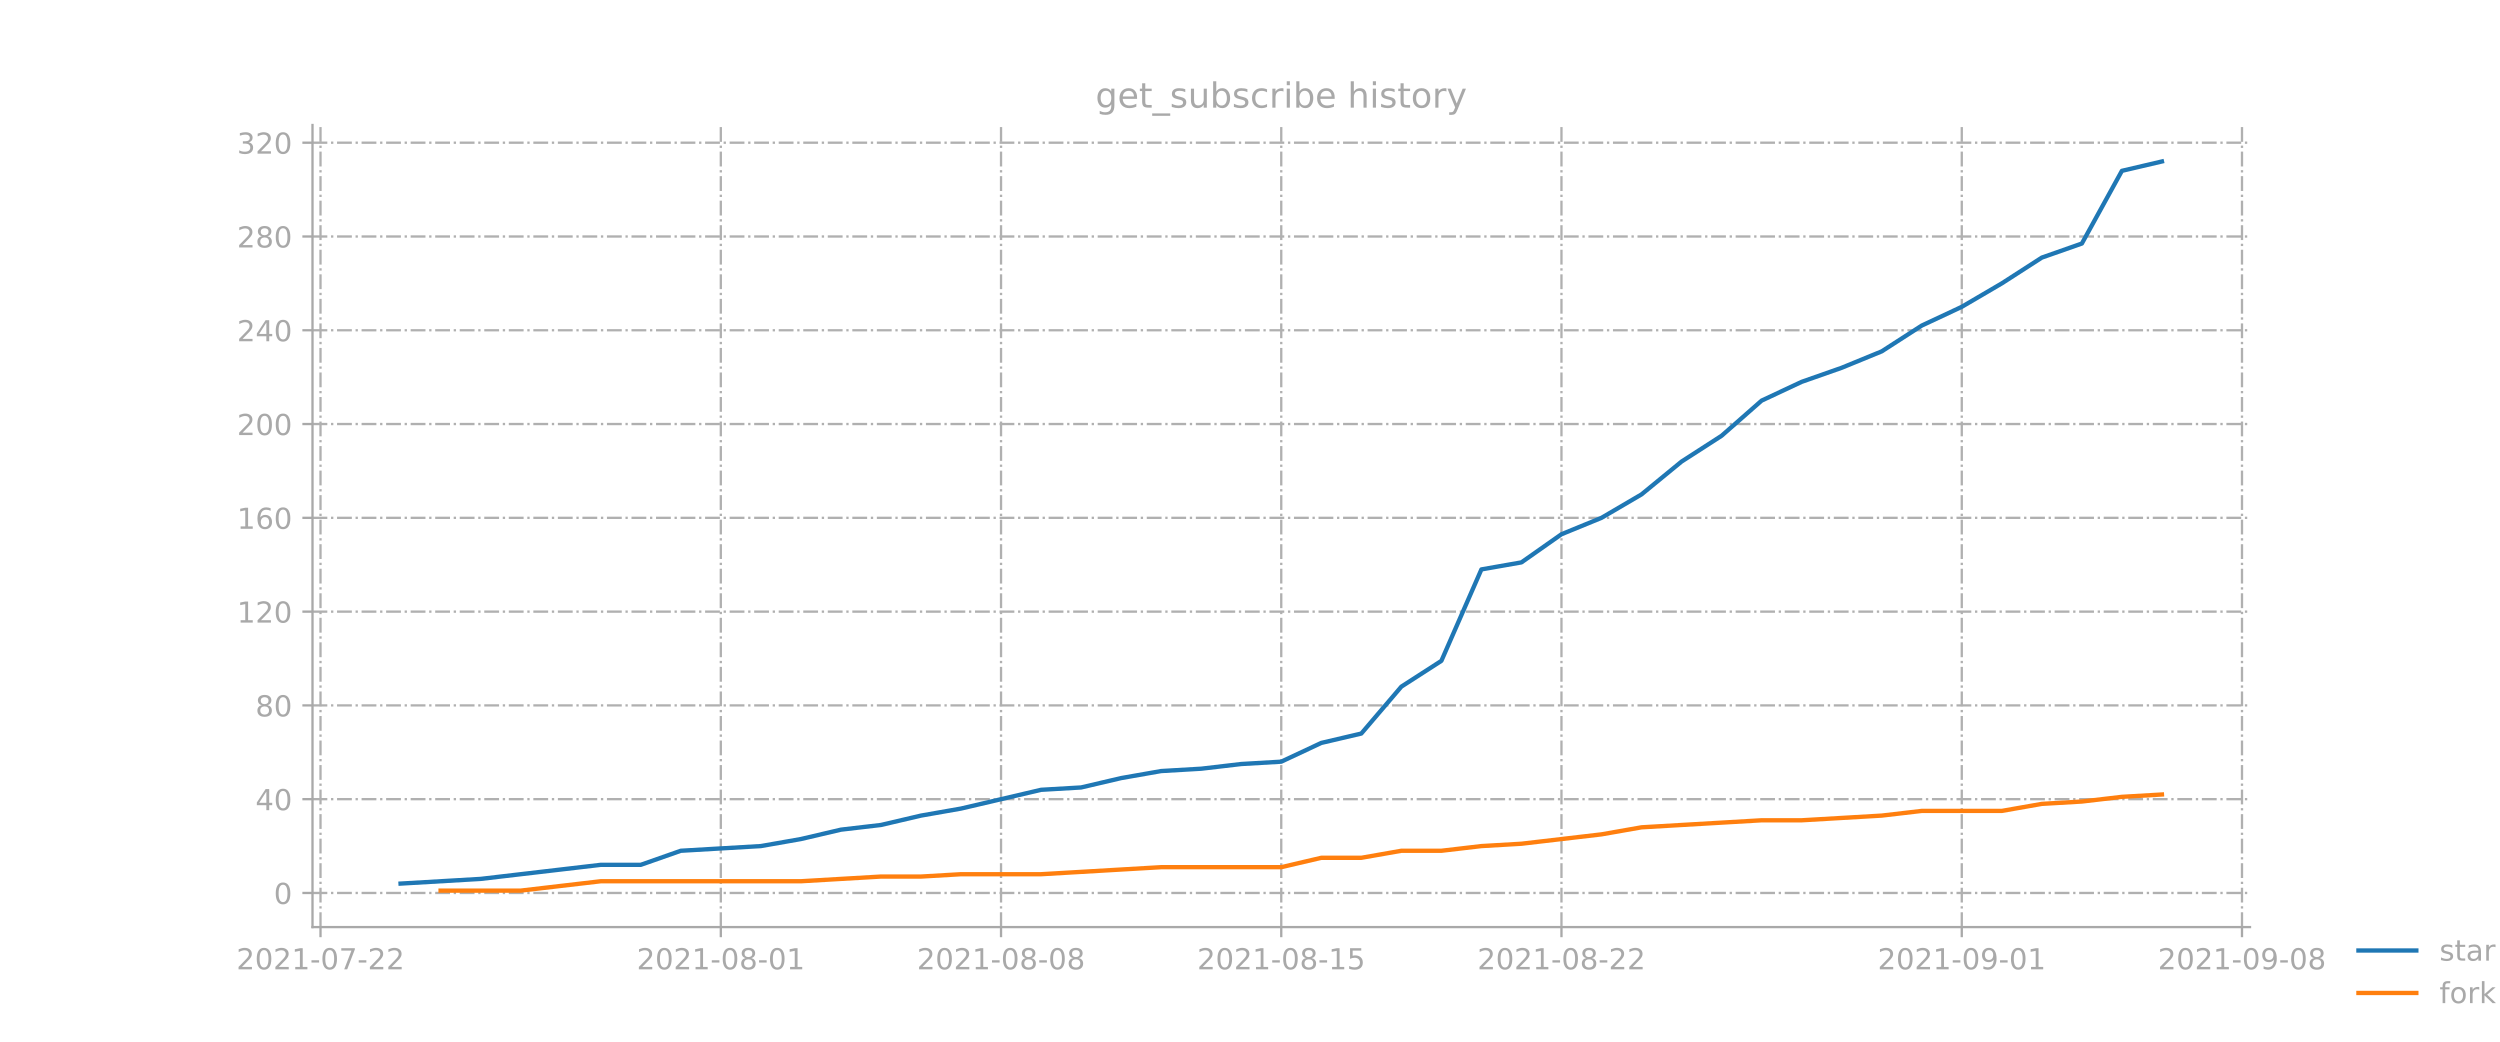
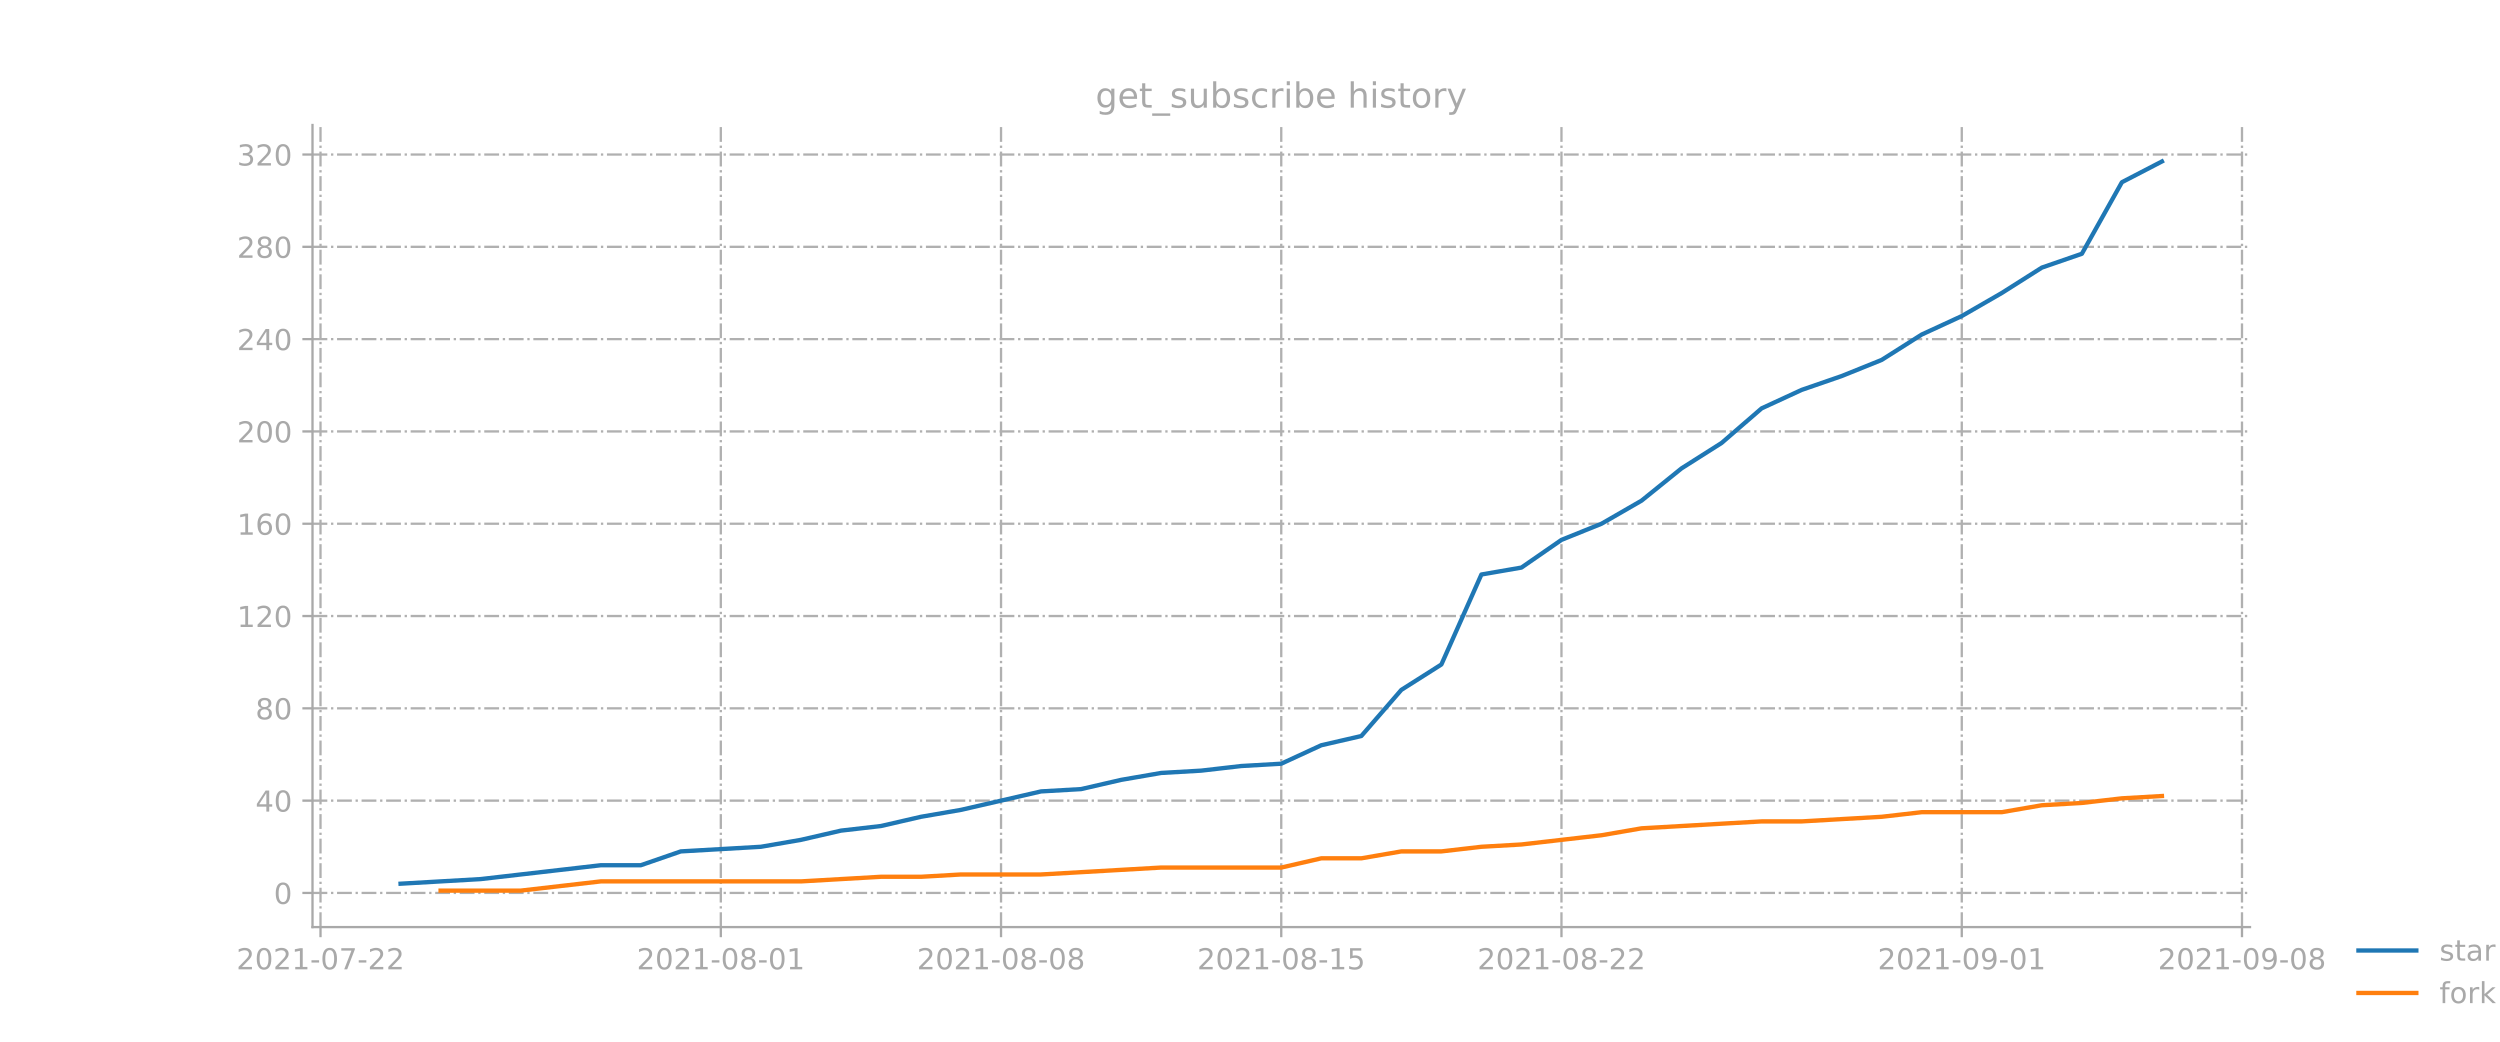
<svg xmlns="http://www.w3.org/2000/svg" xmlns:xlink="http://www.w3.org/1999/xlink" height="360pt" version="1.1" viewBox="0 0 864 360" width="864pt">
  <defs>
    <style type="text/css">*{stroke-linecap:butt;stroke-linejoin:round;}</style>
  </defs>
  <g id="figure_1">
    <g id="patch_1">
      <path d="M 0 360  L 864 360  L 864 0  L 0 0  z " style="fill:none;opacity:0;" />
    </g>
    <g id="axes_1">
      <g id="patch_2">
        <path d="M 108 320.4  L 777.6 320.4  L 777.6 43.2  L 108 43.2  z " style="fill:none;opacity:0;" />
      </g>
      <g id="matplotlib.axis_1">
        <g id="xtick_1">
          <g id="line2d_1">
-             <path clip-path="url(#pe25bb7c1e6)" d="M 110.767 320.4  L 110.767 43.2  " style="fill:none;stroke:#b0b0b0;stroke-dasharray:5.12,1.28,0.8,1.28;stroke-dashoffset:0;stroke-width:0.8;" />
+             <path clip-path="url(#pef342e99af)" d="M 110.767 320.4  L 110.767 43.2  " style="fill:none;stroke:#b0b0b0;stroke-dasharray:5.12,1.28,0.8,1.28;stroke-dashoffset:0;stroke-width:0.8;" />
          </g>
          <g id="line2d_2">
            <defs>
-               <path d="M 0 0  L 0 3.5  " id="ma35fa2c6b0" style="stroke:#a9a9a9;stroke-width:0.8;" />
+               <path d="M 0 0  L 0 3.5  " id="mcef7554c52" style="stroke:#a9a9a9;stroke-width:0.8;" />
            </defs>
            <g>
-               <use style="fill:#a9a9a9;stroke:#a9a9a9;stroke-width:0.8;" x="110.767" xlink:href="#ma35fa2c6b0" y="320.4" />
+               <use style="fill:#a9a9a9;stroke:#a9a9a9;stroke-width:0.8;" x="110.767" xlink:href="#mcef7554c52" y="320.4" />
            </g>
          </g>
          <g id="text_1">
            <g style="fill:#a9a9a9;" transform="translate(81.70913 334.9984)scale(0.1 -0.1)">
              <defs>
                <path d="M 1228 531  L 3431 531  L 3431 0  L 469 0  L 469 531  Q 828 903 1448 1529  Q 2069 2156 2228 2338  Q 2531 2678 2651 2914  Q 2772 3150 2772 3378  Q 2772 3750 2511 3984  Q 2250 4219 1831 4219  Q 1534 4219 1204 4116  Q 875 4013 500 3803  L 500 4441  Q 881 4594 1212 4672  Q 1544 4750 1819 4750  Q 2544 4750 2975 4387  Q 3406 4025 3406 3419  Q 3406 3131 3298 2873  Q 3191 2616 2906 2266  Q 2828 2175 2409 1742  Q 1991 1309 1228 531  z " id="DejaVuSans-32" transform="scale(0.015625)" />
                <path d="M 2034 4250  Q 1547 4250 1301 3770  Q 1056 3291 1056 2328  Q 1056 1369 1301 889  Q 1547 409 2034 409  Q 2525 409 2770 889  Q 3016 1369 3016 2328  Q 3016 3291 2770 3770  Q 2525 4250 2034 4250  z M 2034 4750  Q 2819 4750 3233 4129  Q 3647 3509 3647 2328  Q 3647 1150 3233 529  Q 2819 -91 2034 -91  Q 1250 -91 836 529  Q 422 1150 422 2328  Q 422 3509 836 4129  Q 1250 4750 2034 4750  z " id="DejaVuSans-30" transform="scale(0.015625)" />
                <path d="M 794 531  L 1825 531  L 1825 4091  L 703 3866  L 703 4441  L 1819 4666  L 2450 4666  L 2450 531  L 3481 531  L 3481 0  L 794 0  L 794 531  z " id="DejaVuSans-31" transform="scale(0.015625)" />
                <path d="M 313 2009  L 1997 2009  L 1997 1497  L 313 1497  L 313 2009  z " id="DejaVuSans-2d" transform="scale(0.015625)" />
                <path d="M 525 4666  L 3525 4666  L 3525 4397  L 1831 0  L 1172 0  L 2766 4134  L 525 4134  L 525 4666  z " id="DejaVuSans-37" transform="scale(0.015625)" />
              </defs>
              <use xlink:href="#DejaVuSans-32" />
              <use x="63.623" xlink:href="#DejaVuSans-30" />
              <use x="127.246" xlink:href="#DejaVuSans-32" />
              <use x="190.869" xlink:href="#DejaVuSans-31" />
              <use x="254.492" xlink:href="#DejaVuSans-2d" />
              <use x="290.576" xlink:href="#DejaVuSans-30" />
              <use x="354.199" xlink:href="#DejaVuSans-37" />
              <use x="417.822" xlink:href="#DejaVuSans-2d" />
              <use x="453.906" xlink:href="#DejaVuSans-32" />
              <use x="517.529" xlink:href="#DejaVuSans-32" />
            </g>
          </g>
        </g>
        <g id="xtick_2">
          <g id="line2d_3">
-             <path clip-path="url(#pe25bb7c1e6)" d="M 249.114 320.4  L 249.114 43.2  " style="fill:none;stroke:#b0b0b0;stroke-dasharray:5.12,1.28,0.8,1.28;stroke-dashoffset:0;stroke-width:0.8;" />
+             <path clip-path="url(#pef342e99af)" d="M 249.114 320.4  L 249.114 43.2  " style="fill:none;stroke:#b0b0b0;stroke-dasharray:5.12,1.28,0.8,1.28;stroke-dashoffset:0;stroke-width:0.8;" />
          </g>
          <g id="line2d_4">
            <g>
-               <use style="fill:#a9a9a9;stroke:#a9a9a9;stroke-width:0.8;" x="249.114" xlink:href="#ma35fa2c6b0" y="320.4" />
+               <use style="fill:#a9a9a9;stroke:#a9a9a9;stroke-width:0.8;" x="249.114" xlink:href="#mcef7554c52" y="320.4" />
            </g>
          </g>
          <g id="text_2">
            <g style="fill:#a9a9a9;" transform="translate(220.0562 334.9984)scale(0.1 -0.1)">
              <defs>
                <path d="M 2034 2216  Q 1584 2216 1326 1975  Q 1069 1734 1069 1313  Q 1069 891 1326 650  Q 1584 409 2034 409  Q 2484 409 2743 651  Q 3003 894 3003 1313  Q 3003 1734 2745 1975  Q 2488 2216 2034 2216  z M 1403 2484  Q 997 2584 770 2862  Q 544 3141 544 3541  Q 544 4100 942 4425  Q 1341 4750 2034 4750  Q 2731 4750 3128 4425  Q 3525 4100 3525 3541  Q 3525 3141 3298 2862  Q 3072 2584 2669 2484  Q 3125 2378 3379 2068  Q 3634 1759 3634 1313  Q 3634 634 3220 271  Q 2806 -91 2034 -91  Q 1263 -91 848 271  Q 434 634 434 1313  Q 434 1759 690 2068  Q 947 2378 1403 2484  z M 1172 3481  Q 1172 3119 1398 2916  Q 1625 2713 2034 2713  Q 2441 2713 2670 2916  Q 2900 3119 2900 3481  Q 2900 3844 2670 4047  Q 2441 4250 2034 4250  Q 1625 4250 1398 4047  Q 1172 3844 1172 3481  z " id="DejaVuSans-38" transform="scale(0.015625)" />
              </defs>
              <use xlink:href="#DejaVuSans-32" />
              <use x="63.623" xlink:href="#DejaVuSans-30" />
              <use x="127.246" xlink:href="#DejaVuSans-32" />
              <use x="190.869" xlink:href="#DejaVuSans-31" />
              <use x="254.492" xlink:href="#DejaVuSans-2d" />
              <use x="290.576" xlink:href="#DejaVuSans-30" />
              <use x="354.199" xlink:href="#DejaVuSans-38" />
              <use x="417.822" xlink:href="#DejaVuSans-2d" />
              <use x="453.906" xlink:href="#DejaVuSans-30" />
              <use x="517.529" xlink:href="#DejaVuSans-31" />
            </g>
          </g>
        </g>
        <g id="xtick_3">
          <g id="line2d_5">
-             <path clip-path="url(#pe25bb7c1e6)" d="M 345.957 320.4  L 345.957 43.2  " style="fill:none;stroke:#b0b0b0;stroke-dasharray:5.12,1.28,0.8,1.28;stroke-dashoffset:0;stroke-width:0.8;" />
+             <path clip-path="url(#pef342e99af)" d="M 345.957 320.4  L 345.957 43.2  " style="fill:none;stroke:#b0b0b0;stroke-dasharray:5.12,1.28,0.8,1.28;stroke-dashoffset:0;stroke-width:0.8;" />
          </g>
          <g id="line2d_6">
            <g>
-               <use style="fill:#a9a9a9;stroke:#a9a9a9;stroke-width:0.8;" x="345.957" xlink:href="#ma35fa2c6b0" y="320.4" />
+               <use style="fill:#a9a9a9;stroke:#a9a9a9;stroke-width:0.8;" x="345.957" xlink:href="#mcef7554c52" y="320.4" />
            </g>
          </g>
          <g id="text_3">
            <g style="fill:#a9a9a9;" transform="translate(316.8992 334.9984)scale(0.1 -0.1)">
              <use xlink:href="#DejaVuSans-32" />
              <use x="63.623" xlink:href="#DejaVuSans-30" />
              <use x="127.246" xlink:href="#DejaVuSans-32" />
              <use x="190.869" xlink:href="#DejaVuSans-31" />
              <use x="254.492" xlink:href="#DejaVuSans-2d" />
              <use x="290.576" xlink:href="#DejaVuSans-30" />
              <use x="354.199" xlink:href="#DejaVuSans-38" />
              <use x="417.822" xlink:href="#DejaVuSans-2d" />
              <use x="453.906" xlink:href="#DejaVuSans-30" />
              <use x="517.529" xlink:href="#DejaVuSans-38" />
            </g>
          </g>
        </g>
        <g id="xtick_4">
          <g id="line2d_7">
-             <path clip-path="url(#pe25bb7c1e6)" d="M 442.8 320.4  L 442.8 43.2  " style="fill:none;stroke:#b0b0b0;stroke-dasharray:5.12,1.28,0.8,1.28;stroke-dashoffset:0;stroke-width:0.8;" />
+             <path clip-path="url(#pef342e99af)" d="M 442.8 320.4  L 442.8 43.2  " style="fill:none;stroke:#b0b0b0;stroke-dasharray:5.12,1.28,0.8,1.28;stroke-dashoffset:0;stroke-width:0.8;" />
          </g>
          <g id="line2d_8">
            <g>
-               <use style="fill:#a9a9a9;stroke:#a9a9a9;stroke-width:0.8;" x="442.8" xlink:href="#ma35fa2c6b0" y="320.4" />
+               <use style="fill:#a9a9a9;stroke:#a9a9a9;stroke-width:0.8;" x="442.8" xlink:href="#mcef7554c52" y="320.4" />
            </g>
          </g>
          <g id="text_4">
            <g style="fill:#a9a9a9;" transform="translate(413.7422 334.9984)scale(0.1 -0.1)">
              <defs>
                <path d="M 691 4666  L 3169 4666  L 3169 4134  L 1269 4134  L 1269 2991  Q 1406 3038 1543 3061  Q 1681 3084 1819 3084  Q 2600 3084 3056 2656  Q 3513 2228 3513 1497  Q 3513 744 3044 326  Q 2575 -91 1722 -91  Q 1428 -91 1123 -41  Q 819 9 494 109  L 494 744  Q 775 591 1075 516  Q 1375 441 1709 441  Q 2250 441 2565 725  Q 2881 1009 2881 1497  Q 2881 1984 2565 2268  Q 2250 2553 1709 2553  Q 1456 2553 1204 2497  Q 953 2441 691 2322  L 691 4666  z " id="DejaVuSans-35" transform="scale(0.015625)" />
              </defs>
              <use xlink:href="#DejaVuSans-32" />
              <use x="63.623" xlink:href="#DejaVuSans-30" />
              <use x="127.246" xlink:href="#DejaVuSans-32" />
              <use x="190.869" xlink:href="#DejaVuSans-31" />
              <use x="254.492" xlink:href="#DejaVuSans-2d" />
              <use x="290.576" xlink:href="#DejaVuSans-30" />
              <use x="354.199" xlink:href="#DejaVuSans-38" />
              <use x="417.822" xlink:href="#DejaVuSans-2d" />
              <use x="453.906" xlink:href="#DejaVuSans-31" />
              <use x="517.529" xlink:href="#DejaVuSans-35" />
            </g>
          </g>
        </g>
        <g id="xtick_5">
          <g id="line2d_9">
-             <path clip-path="url(#pe25bb7c1e6)" d="M 539.643 320.4  L 539.643 43.2  " style="fill:none;stroke:#b0b0b0;stroke-dasharray:5.12,1.28,0.8,1.28;stroke-dashoffset:0;stroke-width:0.8;" />
+             <path clip-path="url(#pef342e99af)" d="M 539.643 320.4  L 539.643 43.2  " style="fill:none;stroke:#b0b0b0;stroke-dasharray:5.12,1.28,0.8,1.28;stroke-dashoffset:0;stroke-width:0.8;" />
          </g>
          <g id="line2d_10">
            <g>
-               <use style="fill:#a9a9a9;stroke:#a9a9a9;stroke-width:0.8;" x="539.643" xlink:href="#ma35fa2c6b0" y="320.4" />
+               <use style="fill:#a9a9a9;stroke:#a9a9a9;stroke-width:0.8;" x="539.643" xlink:href="#mcef7554c52" y="320.4" />
            </g>
          </g>
          <g id="text_5">
            <g style="fill:#a9a9a9;" transform="translate(510.5852 334.9984)scale(0.1 -0.1)">
              <use xlink:href="#DejaVuSans-32" />
              <use x="63.623" xlink:href="#DejaVuSans-30" />
              <use x="127.246" xlink:href="#DejaVuSans-32" />
              <use x="190.869" xlink:href="#DejaVuSans-31" />
              <use x="254.492" xlink:href="#DejaVuSans-2d" />
              <use x="290.576" xlink:href="#DejaVuSans-30" />
              <use x="354.199" xlink:href="#DejaVuSans-38" />
              <use x="417.822" xlink:href="#DejaVuSans-2d" />
              <use x="453.906" xlink:href="#DejaVuSans-32" />
              <use x="517.529" xlink:href="#DejaVuSans-32" />
            </g>
          </g>
        </g>
        <g id="xtick_6">
          <g id="line2d_11">
-             <path clip-path="url(#pe25bb7c1e6)" d="M 677.99 320.4  L 677.99 43.2  " style="fill:none;stroke:#b0b0b0;stroke-dasharray:5.12,1.28,0.8,1.28;stroke-dashoffset:0;stroke-width:0.8;" />
+             <path clip-path="url(#pef342e99af)" d="M 677.99 320.4  L 677.99 43.2  " style="fill:none;stroke:#b0b0b0;stroke-dasharray:5.12,1.28,0.8,1.28;stroke-dashoffset:0;stroke-width:0.8;" />
          </g>
          <g id="line2d_12">
            <g>
-               <use style="fill:#a9a9a9;stroke:#a9a9a9;stroke-width:0.8;" x="677.99" xlink:href="#ma35fa2c6b0" y="320.4" />
+               <use style="fill:#a9a9a9;stroke:#a9a9a9;stroke-width:0.8;" x="677.99" xlink:href="#mcef7554c52" y="320.4" />
            </g>
          </g>
          <g id="text_6">
            <g style="fill:#a9a9a9;" transform="translate(648.9323 334.9984)scale(0.1 -0.1)">
              <defs>
                <path d="M 703 97  L 703 672  Q 941 559 1184 500  Q 1428 441 1663 441  Q 2288 441 2617 861  Q 2947 1281 2994 2138  Q 2813 1869 2534 1725  Q 2256 1581 1919 1581  Q 1219 1581 811 2004  Q 403 2428 403 3163  Q 403 3881 828 4315  Q 1253 4750 1959 4750  Q 2769 4750 3195 4129  Q 3622 3509 3622 2328  Q 3622 1225 3098 567  Q 2575 -91 1691 -91  Q 1453 -91 1209 -44  Q 966 3 703 97  z M 1959 2075  Q 2384 2075 2632 2365  Q 2881 2656 2881 3163  Q 2881 3666 2632 3958  Q 2384 4250 1959 4250  Q 1534 4250 1286 3958  Q 1038 3666 1038 3163  Q 1038 2656 1286 2365  Q 1534 2075 1959 2075  z " id="DejaVuSans-39" transform="scale(0.015625)" />
              </defs>
              <use xlink:href="#DejaVuSans-32" />
              <use x="63.623" xlink:href="#DejaVuSans-30" />
              <use x="127.246" xlink:href="#DejaVuSans-32" />
              <use x="190.869" xlink:href="#DejaVuSans-31" />
              <use x="254.492" xlink:href="#DejaVuSans-2d" />
              <use x="290.576" xlink:href="#DejaVuSans-30" />
              <use x="354.199" xlink:href="#DejaVuSans-39" />
              <use x="417.822" xlink:href="#DejaVuSans-2d" />
              <use x="453.906" xlink:href="#DejaVuSans-30" />
              <use x="517.529" xlink:href="#DejaVuSans-31" />
            </g>
          </g>
        </g>
        <g id="xtick_7">
          <g id="line2d_13">
-             <path clip-path="url(#pe25bb7c1e6)" d="M 774.833 320.4  L 774.833 43.2  " style="fill:none;stroke:#b0b0b0;stroke-dasharray:5.12,1.28,0.8,1.28;stroke-dashoffset:0;stroke-width:0.8;" />
+             <path clip-path="url(#pef342e99af)" d="M 774.833 320.4  L 774.833 43.2  " style="fill:none;stroke:#b0b0b0;stroke-dasharray:5.12,1.28,0.8,1.28;stroke-dashoffset:0;stroke-width:0.8;" />
          </g>
          <g id="line2d_14">
            <g>
-               <use style="fill:#a9a9a9;stroke:#a9a9a9;stroke-width:0.8;" x="774.833" xlink:href="#ma35fa2c6b0" y="320.4" />
+               <use style="fill:#a9a9a9;stroke:#a9a9a9;stroke-width:0.8;" x="774.833" xlink:href="#mcef7554c52" y="320.4" />
            </g>
          </g>
          <g id="text_7">
            <g style="fill:#a9a9a9;" transform="translate(745.7752 334.9984)scale(0.1 -0.1)">
              <use xlink:href="#DejaVuSans-32" />
              <use x="63.623" xlink:href="#DejaVuSans-30" />
              <use x="127.246" xlink:href="#DejaVuSans-32" />
              <use x="190.869" xlink:href="#DejaVuSans-31" />
              <use x="254.492" xlink:href="#DejaVuSans-2d" />
              <use x="290.576" xlink:href="#DejaVuSans-30" />
              <use x="354.199" xlink:href="#DejaVuSans-39" />
              <use x="417.822" xlink:href="#DejaVuSans-2d" />
              <use x="453.906" xlink:href="#DejaVuSans-30" />
              <use x="517.529" xlink:href="#DejaVuSans-38" />
            </g>
          </g>
        </g>
      </g>
      <g id="matplotlib.axis_2">
        <g id="ytick_1">
          <g id="line2d_15">
-             <path clip-path="url(#pe25bb7c1e6)" d="M 108 308.61  L 777.6 308.61  " style="fill:none;stroke:#b0b0b0;stroke-dasharray:5.12,1.28,0.8,1.28;stroke-dashoffset:0;stroke-width:0.8;" />
+             <path clip-path="url(#pef342e99af)" d="M 108 308.597  L 777.6 308.597  " style="fill:none;stroke:#b0b0b0;stroke-dasharray:5.12,1.28,0.8,1.28;stroke-dashoffset:0;stroke-width:0.8;" />
          </g>
          <g id="line2d_16">
            <defs>
-               <path d="M 0 0  L -3.5 0  " id="m834f50a8db" style="stroke:#a9a9a9;stroke-width:0.8;" />
+               <path d="M 0 0  L -3.5 0  " id="m461d9337a3" style="stroke:#a9a9a9;stroke-width:0.8;" />
            </defs>
            <g>
-               <use style="fill:#a9a9a9;stroke:#a9a9a9;stroke-width:0.8;" x="108" xlink:href="#m834f50a8db" y="308.61" />
+               <use style="fill:#a9a9a9;stroke:#a9a9a9;stroke-width:0.8;" x="108" xlink:href="#m461d9337a3" y="308.597" />
            </g>
          </g>
          <g id="text_8">
-             <g style="fill:#a9a9a9;" transform="translate(94.6375 312.4095)scale(0.1 -0.1)">
+             <g style="fill:#a9a9a9;" transform="translate(94.6375 312.3967)scale(0.1 -0.1)">
              <use xlink:href="#DejaVuSans-30" />
            </g>
          </g>
        </g>
        <g id="ytick_2">
          <g id="line2d_17">
-             <path clip-path="url(#pe25bb7c1e6)" d="M 108 276.199  L 777.6 276.199  " style="fill:none;stroke:#b0b0b0;stroke-dasharray:5.12,1.28,0.8,1.28;stroke-dashoffset:0;stroke-width:0.8;" />
+             <path clip-path="url(#pef342e99af)" d="M 108 276.699  L 777.6 276.699  " style="fill:none;stroke:#b0b0b0;stroke-dasharray:5.12,1.28,0.8,1.28;stroke-dashoffset:0;stroke-width:0.8;" />
          </g>
          <g id="line2d_18">
            <g>
-               <use style="fill:#a9a9a9;stroke:#a9a9a9;stroke-width:0.8;" x="108" xlink:href="#m834f50a8db" y="276.199" />
+               <use style="fill:#a9a9a9;stroke:#a9a9a9;stroke-width:0.8;" x="108" xlink:href="#m461d9337a3" y="276.699" />
            </g>
          </g>
          <g id="text_9">
-             <g style="fill:#a9a9a9;" transform="translate(88.275 279.9979)scale(0.1 -0.1)">
+             <g style="fill:#a9a9a9;" transform="translate(88.275 280.498)scale(0.1 -0.1)">
              <defs>
                <path d="M 2419 4116  L 825 1625  L 2419 1625  L 2419 4116  z M 2253 4666  L 3047 4666  L 3047 1625  L 3713 1625  L 3713 1100  L 3047 1100  L 3047 0  L 2419 0  L 2419 1100  L 313 1100  L 313 1709  L 2253 4666  z " id="DejaVuSans-34" transform="scale(0.015625)" />
              </defs>
              <use xlink:href="#DejaVuSans-34" />
              <use x="63.623" xlink:href="#DejaVuSans-30" />
            </g>
          </g>
        </g>
        <g id="ytick_3">
          <g id="line2d_19">
-             <path clip-path="url(#pe25bb7c1e6)" d="M 108 243.787  L 777.6 243.787  " style="fill:none;stroke:#b0b0b0;stroke-dasharray:5.12,1.28,0.8,1.28;stroke-dashoffset:0;stroke-width:0.8;" />
+             <path clip-path="url(#pef342e99af)" d="M 108 244.8  L 777.6 244.8  " style="fill:none;stroke:#b0b0b0;stroke-dasharray:5.12,1.28,0.8,1.28;stroke-dashoffset:0;stroke-width:0.8;" />
          </g>
          <g id="line2d_20">
            <g>
-               <use style="fill:#a9a9a9;stroke:#a9a9a9;stroke-width:0.8;" x="108" xlink:href="#m834f50a8db" y="243.787" />
+               <use style="fill:#a9a9a9;stroke:#a9a9a9;stroke-width:0.8;" x="108" xlink:href="#m461d9337a3" y="244.8" />
            </g>
          </g>
          <g id="text_10">
-             <g style="fill:#a9a9a9;" transform="translate(88.275 247.5864)scale(0.1 -0.1)">
+             <g style="fill:#a9a9a9;" transform="translate(88.275 248.5992)scale(0.1 -0.1)">
              <use xlink:href="#DejaVuSans-38" />
              <use x="63.623" xlink:href="#DejaVuSans-30" />
            </g>
          </g>
        </g>
        <g id="ytick_4">
          <g id="line2d_21">
-             <path clip-path="url(#pe25bb7c1e6)" d="M 108 211.376  L 777.6 211.376  " style="fill:none;stroke:#b0b0b0;stroke-dasharray:5.12,1.28,0.8,1.28;stroke-dashoffset:0;stroke-width:0.8;" />
+             <path clip-path="url(#pef342e99af)" d="M 108 212.901  L 777.6 212.901  " style="fill:none;stroke:#b0b0b0;stroke-dasharray:5.12,1.28,0.8,1.28;stroke-dashoffset:0;stroke-width:0.8;" />
          </g>
          <g id="line2d_22">
            <g>
-               <use style="fill:#a9a9a9;stroke:#a9a9a9;stroke-width:0.8;" x="108" xlink:href="#m834f50a8db" y="211.376" />
+               <use style="fill:#a9a9a9;stroke:#a9a9a9;stroke-width:0.8;" x="108" xlink:href="#m461d9337a3" y="212.901" />
            </g>
          </g>
          <g id="text_11">
-             <g style="fill:#a9a9a9;" transform="translate(81.9125 215.1748)scale(0.1 -0.1)">
+             <g style="fill:#a9a9a9;" transform="translate(81.9125 216.7005)scale(0.1 -0.1)">
              <use xlink:href="#DejaVuSans-31" />
              <use x="63.623" xlink:href="#DejaVuSans-32" />
              <use x="127.246" xlink:href="#DejaVuSans-30" />
            </g>
          </g>
        </g>
        <g id="ytick_5">
          <g id="line2d_23">
-             <path clip-path="url(#pe25bb7c1e6)" d="M 108 178.964  L 777.6 178.964  " style="fill:none;stroke:#b0b0b0;stroke-dasharray:5.12,1.28,0.8,1.28;stroke-dashoffset:0;stroke-width:0.8;" />
+             <path clip-path="url(#pef342e99af)" d="M 108 181.003  L 777.6 181.003  " style="fill:none;stroke:#b0b0b0;stroke-dasharray:5.12,1.28,0.8,1.28;stroke-dashoffset:0;stroke-width:0.8;" />
          </g>
          <g id="line2d_24">
            <g>
-               <use style="fill:#a9a9a9;stroke:#a9a9a9;stroke-width:0.8;" x="108" xlink:href="#m834f50a8db" y="178.964" />
+               <use style="fill:#a9a9a9;stroke:#a9a9a9;stroke-width:0.8;" x="108" xlink:href="#m461d9337a3" y="181.003" />
            </g>
          </g>
          <g id="text_12">
-             <g style="fill:#a9a9a9;" transform="translate(81.9125 182.7632)scale(0.1 -0.1)">
+             <g style="fill:#a9a9a9;" transform="translate(81.9125 184.8017)scale(0.1 -0.1)">
              <defs>
                <path d="M 2113 2584  Q 1688 2584 1439 2293  Q 1191 2003 1191 1497  Q 1191 994 1439 701  Q 1688 409 2113 409  Q 2538 409 2786 701  Q 3034 994 3034 1497  Q 3034 2003 2786 2293  Q 2538 2584 2113 2584  z M 3366 4563  L 3366 3988  Q 3128 4100 2886 4159  Q 2644 4219 2406 4219  Q 1781 4219 1451 3797  Q 1122 3375 1075 2522  Q 1259 2794 1537 2939  Q 1816 3084 2150 3084  Q 2853 3084 3261 2657  Q 3669 2231 3669 1497  Q 3669 778 3244 343  Q 2819 -91 2113 -91  Q 1303 -91 875 529  Q 447 1150 447 2328  Q 447 3434 972 4092  Q 1497 4750 2381 4750  Q 2619 4750 2861 4703  Q 3103 4656 3366 4563  z " id="DejaVuSans-36" transform="scale(0.015625)" />
              </defs>
              <use xlink:href="#DejaVuSans-31" />
              <use x="63.623" xlink:href="#DejaVuSans-36" />
              <use x="127.246" xlink:href="#DejaVuSans-30" />
            </g>
          </g>
        </g>
        <g id="ytick_6">
          <g id="line2d_25">
-             <path clip-path="url(#pe25bb7c1e6)" d="M 108 146.552  L 777.6 146.552  " style="fill:none;stroke:#b0b0b0;stroke-dasharray:5.12,1.28,0.8,1.28;stroke-dashoffset:0;stroke-width:0.8;" />
+             <path clip-path="url(#pef342e99af)" d="M 108 149.104  L 777.6 149.104  " style="fill:none;stroke:#b0b0b0;stroke-dasharray:5.12,1.28,0.8,1.28;stroke-dashoffset:0;stroke-width:0.8;" />
          </g>
          <g id="line2d_26">
            <g>
-               <use style="fill:#a9a9a9;stroke:#a9a9a9;stroke-width:0.8;" x="108" xlink:href="#m834f50a8db" y="146.552" />
+               <use style="fill:#a9a9a9;stroke:#a9a9a9;stroke-width:0.8;" x="108" xlink:href="#m461d9337a3" y="149.104" />
            </g>
          </g>
          <g id="text_13">
-             <g style="fill:#a9a9a9;" transform="translate(81.9125 150.3516)scale(0.1 -0.1)">
+             <g style="fill:#a9a9a9;" transform="translate(81.9125 152.903)scale(0.1 -0.1)">
              <use xlink:href="#DejaVuSans-32" />
              <use x="63.623" xlink:href="#DejaVuSans-30" />
              <use x="127.246" xlink:href="#DejaVuSans-30" />
            </g>
          </g>
        </g>
        <g id="ytick_7">
          <g id="line2d_27">
-             <path clip-path="url(#pe25bb7c1e6)" d="M 108 114.141  L 777.6 114.141  " style="fill:none;stroke:#b0b0b0;stroke-dasharray:5.12,1.28,0.8,1.28;stroke-dashoffset:0;stroke-width:0.8;" />
+             <path clip-path="url(#pef342e99af)" d="M 108 117.205  L 777.6 117.205  " style="fill:none;stroke:#b0b0b0;stroke-dasharray:5.12,1.28,0.8,1.28;stroke-dashoffset:0;stroke-width:0.8;" />
          </g>
          <g id="line2d_28">
            <g>
-               <use style="fill:#a9a9a9;stroke:#a9a9a9;stroke-width:0.8;" x="108" xlink:href="#m834f50a8db" y="114.141" />
+               <use style="fill:#a9a9a9;stroke:#a9a9a9;stroke-width:0.8;" x="108" xlink:href="#m461d9337a3" y="117.205" />
            </g>
          </g>
          <g id="text_14">
-             <g style="fill:#a9a9a9;" transform="translate(81.9125 117.9401)scale(0.1 -0.1)">
+             <g style="fill:#a9a9a9;" transform="translate(81.9125 121.0043)scale(0.1 -0.1)">
              <use xlink:href="#DejaVuSans-32" />
              <use x="63.623" xlink:href="#DejaVuSans-34" />
              <use x="127.246" xlink:href="#DejaVuSans-30" />
            </g>
          </g>
        </g>
        <g id="ytick_8">
          <g id="line2d_29">
-             <path clip-path="url(#pe25bb7c1e6)" d="M 108 81.729  L 777.6 81.729  " style="fill:none;stroke:#b0b0b0;stroke-dasharray:5.12,1.28,0.8,1.28;stroke-dashoffset:0;stroke-width:0.8;" />
+             <path clip-path="url(#pef342e99af)" d="M 108 85.306  L 777.6 85.306  " style="fill:none;stroke:#b0b0b0;stroke-dasharray:5.12,1.28,0.8,1.28;stroke-dashoffset:0;stroke-width:0.8;" />
          </g>
          <g id="line2d_30">
            <g>
-               <use style="fill:#a9a9a9;stroke:#a9a9a9;stroke-width:0.8;" x="108" xlink:href="#m834f50a8db" y="81.729" />
+               <use style="fill:#a9a9a9;stroke:#a9a9a9;stroke-width:0.8;" x="108" xlink:href="#m461d9337a3" y="85.306" />
            </g>
          </g>
          <g id="text_15">
-             <g style="fill:#a9a9a9;" transform="translate(81.9125 85.52848)scale(0.1 -0.1)">
+             <g style="fill:#a9a9a9;" transform="translate(81.9125 89.10555)scale(0.1 -0.1)">
              <use xlink:href="#DejaVuSans-32" />
              <use x="63.623" xlink:href="#DejaVuSans-38" />
              <use x="127.246" xlink:href="#DejaVuSans-30" />
            </g>
          </g>
        </g>
        <g id="ytick_9">
          <g id="line2d_31">
-             <path clip-path="url(#pe25bb7c1e6)" d="M 108 49.318  L 777.6 49.318  " style="fill:none;stroke:#b0b0b0;stroke-dasharray:5.12,1.28,0.8,1.28;stroke-dashoffset:0;stroke-width:0.8;" />
+             <path clip-path="url(#pef342e99af)" d="M 108 53.408  L 777.6 53.408  " style="fill:none;stroke:#b0b0b0;stroke-dasharray:5.12,1.28,0.8,1.28;stroke-dashoffset:0;stroke-width:0.8;" />
          </g>
          <g id="line2d_32">
            <g>
-               <use style="fill:#a9a9a9;stroke:#a9a9a9;stroke-width:0.8;" x="108" xlink:href="#m834f50a8db" y="49.318" />
+               <use style="fill:#a9a9a9;stroke:#a9a9a9;stroke-width:0.8;" x="108" xlink:href="#m461d9337a3" y="53.408" />
            </g>
          </g>
          <g id="text_16">
-             <g style="fill:#a9a9a9;" transform="translate(81.9125 53.1169)scale(0.1 -0.1)">
+             <g style="fill:#a9a9a9;" transform="translate(81.9125 57.20681)scale(0.1 -0.1)">
              <defs>
                <path d="M 2597 2516  Q 3050 2419 3304 2112  Q 3559 1806 3559 1356  Q 3559 666 3084 287  Q 2609 -91 1734 -91  Q 1441 -91 1130 -33  Q 819 25 488 141  L 488 750  Q 750 597 1062 519  Q 1375 441 1716 441  Q 2309 441 2620 675  Q 2931 909 2931 1356  Q 2931 1769 2642 2001  Q 2353 2234 1838 2234  L 1294 2234  L 1294 2753  L 1863 2753  Q 2328 2753 2575 2939  Q 2822 3125 2822 3475  Q 2822 3834 2567 4026  Q 2313 4219 1838 4219  Q 1578 4219 1281 4162  Q 984 4106 628 3988  L 628 4550  Q 988 4650 1302 4700  Q 1616 4750 1894 4750  Q 2613 4750 3031 4423  Q 3450 4097 3450 3541  Q 3450 3153 3228 2886  Q 3006 2619 2597 2516  z " id="DejaVuSans-33" transform="scale(0.015625)" />
              </defs>
              <use xlink:href="#DejaVuSans-33" />
              <use x="63.623" xlink:href="#DejaVuSans-32" />
              <use x="127.246" xlink:href="#DejaVuSans-30" />
            </g>
          </g>
        </g>
      </g>
      <g id="line2d_33">
-         <path clip-path="url(#pe25bb7c1e6)" d="M 138.436 305.369  L 152.271 304.559  L 166.106 303.749  L 179.94 302.128  L 193.775 300.507  L 207.61 298.887  L 221.445 298.887  L 235.279 294.025  L 249.114 293.215  L 262.949 292.405  L 276.783 289.974  L 290.618 286.732  L 304.453 285.112  L 318.288 281.871  L 332.122 279.44  L 345.957 276.199  L 359.792 272.958  L 373.626 272.147  L 387.461 268.906  L 401.296 266.475  L 415.131 265.665  L 428.965 264.044  L 442.8 263.234  L 456.635 256.752  L 470.469 253.511  L 484.304 237.305  L 498.139 228.392  L 511.974 196.79  L 525.808 194.359  L 539.643 184.636  L 553.478 178.964  L 567.312 170.861  L 581.147 159.517  L 594.982 150.604  L 608.817 138.45  L 622.651 131.967  L 636.486 127.105  L 650.321 121.433  L 664.155 112.52  L 677.99 106.038  L 691.825 97.935  L 705.66 89.022  L 719.494 84.16  L 733.329 59.041  L 747.164 55.8  " style="fill:none;stroke:#1f77b4;stroke-linecap:square;stroke-width:1.5;" />
+         <path clip-path="url(#pef342e99af)" d="M 138.436 305.408  L 152.271 304.61  L 166.106 303.813  L 179.94 302.218  L 193.775 300.623  L 207.61 299.028  L 221.445 299.028  L 235.279 294.243  L 249.114 293.446  L 262.949 292.648  L 276.783 290.256  L 290.618 287.066  L 304.453 285.471  L 318.288 282.281  L 332.122 279.889  L 345.957 276.699  L 359.792 273.509  L 373.626 272.711  L 387.461 269.522  L 401.296 267.129  L 415.131 266.332  L 428.965 264.737  L 442.8 263.939  L 456.635 257.559  L 470.469 254.37  L 484.304 238.42  L 498.139 229.648  L 511.974 198.547  L 525.808 196.154  L 539.643 186.585  L 553.478 181.003  L 567.312 173.028  L 581.147 161.863  L 594.982 153.091  L 608.817 141.129  L 622.651 134.749  L 636.486 129.965  L 650.321 124.382  L 664.155 115.61  L 677.99 109.23  L 691.825 101.256  L 705.66 92.484  L 719.494 87.699  L 733.329 62.977  L 747.164 55.8  " style="fill:none;stroke:#1f77b4;stroke-linecap:square;stroke-width:1.5;" />
      </g>
      <g id="line2d_34">
-         <path clip-path="url(#pe25bb7c1e6)" d="M 152.271 307.8  L 166.106 307.8  L 179.94 307.8  L 193.775 306.179  L 207.61 304.559  L 221.445 304.559  L 235.279 304.559  L 249.114 304.559  L 262.949 304.559  L 276.783 304.559  L 290.618 303.749  L 304.453 302.938  L 318.288 302.938  L 332.122 302.128  L 345.957 302.128  L 359.792 302.128  L 373.626 301.318  L 387.461 300.507  L 401.296 299.697  L 415.131 299.697  L 428.965 299.697  L 442.8 299.697  L 456.635 296.456  L 470.469 296.456  L 484.304 294.025  L 498.139 294.025  L 511.974 292.405  L 525.808 291.594  L 539.643 289.974  L 553.478 288.353  L 567.312 285.922  L 581.147 285.112  L 594.982 284.302  L 608.817 283.491  L 622.651 283.491  L 636.486 282.681  L 650.321 281.871  L 664.155 280.25  L 677.99 280.25  L 691.825 280.25  L 705.66 277.819  L 719.494 277.009  L 733.329 275.388  L 747.164 274.578  " style="fill:none;stroke:#ff7f0e;stroke-linecap:square;stroke-width:1.5;" />
+         <path clip-path="url(#pef342e99af)" d="M 152.271 307.8  L 166.106 307.8  L 179.94 307.8  L 193.775 306.205  L 207.61 304.61  L 221.445 304.61  L 235.279 304.61  L 249.114 304.61  L 262.949 304.61  L 276.783 304.61  L 290.618 303.813  L 304.453 303.015  L 318.288 303.015  L 332.122 302.218  L 345.957 302.218  L 359.792 302.218  L 373.626 301.42  L 387.461 300.623  L 401.296 299.825  L 415.131 299.825  L 428.965 299.825  L 442.8 299.825  L 456.635 296.635  L 470.469 296.635  L 484.304 294.243  L 498.139 294.243  L 511.974 292.648  L 525.808 291.851  L 539.643 290.256  L 553.478 288.661  L 567.312 286.268  L 581.147 285.471  L 594.982 284.673  L 608.817 283.876  L 622.651 283.876  L 636.486 283.078  L 650.321 282.281  L 664.155 280.686  L 677.99 280.686  L 691.825 280.686  L 705.66 278.294  L 719.494 277.496  L 733.329 275.901  L 747.164 275.104  " style="fill:none;stroke:#ff7f0e;stroke-linecap:square;stroke-width:1.5;" />
      </g>
      <g id="patch_3">
        <path d="M 108 320.4  L 108 43.2  " style="fill:none;stroke:#a9a9a9;stroke-linecap:square;stroke-linejoin:miter;stroke-width:0.8;" />
      </g>
      <g id="patch_4">
        <path d="M 777.6 320.4  L 777.6 43.2  " style="fill:none;" />
      </g>
      <g id="patch_5">
        <path d="M 108 320.4  L 777.6 320.4  " style="fill:none;stroke:#a9a9a9;stroke-linecap:square;stroke-linejoin:miter;stroke-width:0.8;" />
      </g>
      <g id="patch_6">
        <path d="M 108 43.2  L 777.6 43.2  " style="fill:none;" />
      </g>
      <g id="text_17">
        <g style="fill:#a9a9a9;" transform="translate(378.6075 37.2)scale(0.12 -0.12)">
          <defs>
            <path d="M 2906 1791  Q 2906 2416 2648 2759  Q 2391 3103 1925 3103  Q 1463 3103 1205 2759  Q 947 2416 947 1791  Q 947 1169 1205 825  Q 1463 481 1925 481  Q 2391 481 2648 825  Q 2906 1169 2906 1791  z M 3481 434  Q 3481 -459 3084 -895  Q 2688 -1331 1869 -1331  Q 1566 -1331 1297 -1286  Q 1028 -1241 775 -1147  L 775 -588  Q 1028 -725 1275 -790  Q 1522 -856 1778 -856  Q 2344 -856 2625 -561  Q 2906 -266 2906 331  L 2906 616  Q 2728 306 2450 153  Q 2172 0 1784 0  Q 1141 0 747 490  Q 353 981 353 1791  Q 353 2603 747 3093  Q 1141 3584 1784 3584  Q 2172 3584 2450 3431  Q 2728 3278 2906 2969  L 2906 3500  L 3481 3500  L 3481 434  z " id="DejaVuSans-67" transform="scale(0.015625)" />
            <path d="M 3597 1894  L 3597 1613  L 953 1613  Q 991 1019 1311 708  Q 1631 397 2203 397  Q 2534 397 2845 478  Q 3156 559 3463 722  L 3463 178  Q 3153 47 2828 -22  Q 2503 -91 2169 -91  Q 1331 -91 842 396  Q 353 884 353 1716  Q 353 2575 817 3079  Q 1281 3584 2069 3584  Q 2775 3584 3186 3129  Q 3597 2675 3597 1894  z M 3022 2063  Q 3016 2534 2758 2815  Q 2500 3097 2075 3097  Q 1594 3097 1305 2825  Q 1016 2553 972 2059  L 3022 2063  z " id="DejaVuSans-65" transform="scale(0.015625)" />
            <path d="M 1172 4494  L 1172 3500  L 2356 3500  L 2356 3053  L 1172 3053  L 1172 1153  Q 1172 725 1289 603  Q 1406 481 1766 481  L 2356 481  L 2356 0  L 1766 0  Q 1100 0 847 248  Q 594 497 594 1153  L 594 3053  L 172 3053  L 172 3500  L 594 3500  L 594 4494  L 1172 4494  z " id="DejaVuSans-74" transform="scale(0.015625)" />
            <path d="M 3263 -1063  L 3263 -1509  L -63 -1509  L -63 -1063  L 3263 -1063  z " id="DejaVuSans-5f" transform="scale(0.015625)" />
            <path d="M 2834 3397  L 2834 2853  Q 2591 2978 2328 3040  Q 2066 3103 1784 3103  Q 1356 3103 1142 2972  Q 928 2841 928 2578  Q 928 2378 1081 2264  Q 1234 2150 1697 2047  L 1894 2003  Q 2506 1872 2764 1633  Q 3022 1394 3022 966  Q 3022 478 2636 193  Q 2250 -91 1575 -91  Q 1294 -91 989 -36  Q 684 19 347 128  L 347 722  Q 666 556 975 473  Q 1284 391 1588 391  Q 1994 391 2212 530  Q 2431 669 2431 922  Q 2431 1156 2273 1281  Q 2116 1406 1581 1522  L 1381 1569  Q 847 1681 609 1914  Q 372 2147 372 2553  Q 372 3047 722 3315  Q 1072 3584 1716 3584  Q 2034 3584 2315 3537  Q 2597 3491 2834 3397  z " id="DejaVuSans-73" transform="scale(0.015625)" />
            <path d="M 544 1381  L 544 3500  L 1119 3500  L 1119 1403  Q 1119 906 1312 657  Q 1506 409 1894 409  Q 2359 409 2629 706  Q 2900 1003 2900 1516  L 2900 3500  L 3475 3500  L 3475 0  L 2900 0  L 2900 538  Q 2691 219 2414 64  Q 2138 -91 1772 -91  Q 1169 -91 856 284  Q 544 659 544 1381  z M 1991 3584  L 1991 3584  z " id="DejaVuSans-75" transform="scale(0.015625)" />
            <path d="M 3116 1747  Q 3116 2381 2855 2742  Q 2594 3103 2138 3103  Q 1681 3103 1420 2742  Q 1159 2381 1159 1747  Q 1159 1113 1420 752  Q 1681 391 2138 391  Q 2594 391 2855 752  Q 3116 1113 3116 1747  z M 1159 2969  Q 1341 3281 1617 3432  Q 1894 3584 2278 3584  Q 2916 3584 3314 3078  Q 3713 2572 3713 1747  Q 3713 922 3314 415  Q 2916 -91 2278 -91  Q 1894 -91 1617 61  Q 1341 213 1159 525  L 1159 0  L 581 0  L 581 4863  L 1159 4863  L 1159 2969  z " id="DejaVuSans-62" transform="scale(0.015625)" />
            <path d="M 3122 3366  L 3122 2828  Q 2878 2963 2633 3030  Q 2388 3097 2138 3097  Q 1578 3097 1268 2742  Q 959 2388 959 1747  Q 959 1106 1268 751  Q 1578 397 2138 397  Q 2388 397 2633 464  Q 2878 531 3122 666  L 3122 134  Q 2881 22 2623 -34  Q 2366 -91 2075 -91  Q 1284 -91 818 406  Q 353 903 353 1747  Q 353 2603 823 3093  Q 1294 3584 2113 3584  Q 2378 3584 2631 3529  Q 2884 3475 3122 3366  z " id="DejaVuSans-63" transform="scale(0.015625)" />
            <path d="M 2631 2963  Q 2534 3019 2420 3045  Q 2306 3072 2169 3072  Q 1681 3072 1420 2755  Q 1159 2438 1159 1844  L 1159 0  L 581 0  L 581 3500  L 1159 3500  L 1159 2956  Q 1341 3275 1631 3429  Q 1922 3584 2338 3584  Q 2397 3584 2469 3576  Q 2541 3569 2628 3553  L 2631 2963  z " id="DejaVuSans-72" transform="scale(0.015625)" />
            <path d="M 603 3500  L 1178 3500  L 1178 0  L 603 0  L 603 3500  z M 603 4863  L 1178 4863  L 1178 4134  L 603 4134  L 603 4863  z " id="DejaVuSans-69" transform="scale(0.015625)" />
            <path id="DejaVuSans-20" transform="scale(0.015625)" />
            <path d="M 3513 2113  L 3513 0  L 2938 0  L 2938 2094  Q 2938 2591 2744 2837  Q 2550 3084 2163 3084  Q 1697 3084 1428 2787  Q 1159 2491 1159 1978  L 1159 0  L 581 0  L 581 4863  L 1159 4863  L 1159 2956  Q 1366 3272 1645 3428  Q 1925 3584 2291 3584  Q 2894 3584 3203 3211  Q 3513 2838 3513 2113  z " id="DejaVuSans-68" transform="scale(0.015625)" />
            <path d="M 1959 3097  Q 1497 3097 1228 2736  Q 959 2375 959 1747  Q 959 1119 1226 758  Q 1494 397 1959 397  Q 2419 397 2687 759  Q 2956 1122 2956 1747  Q 2956 2369 2687 2733  Q 2419 3097 1959 3097  z M 1959 3584  Q 2709 3584 3137 3096  Q 3566 2609 3566 1747  Q 3566 888 3137 398  Q 2709 -91 1959 -91  Q 1206 -91 779 398  Q 353 888 353 1747  Q 353 2609 779 3096  Q 1206 3584 1959 3584  z " id="DejaVuSans-6f" transform="scale(0.015625)" />
            <path d="M 2059 -325  Q 1816 -950 1584 -1140  Q 1353 -1331 966 -1331  L 506 -1331  L 506 -850  L 844 -850  Q 1081 -850 1212 -737  Q 1344 -625 1503 -206  L 1606 56  L 191 3500  L 800 3500  L 1894 763  L 2988 3500  L 3597 3500  L 2059 -325  z " id="DejaVuSans-79" transform="scale(0.015625)" />
          </defs>
          <use xlink:href="#DejaVuSans-67" />
          <use x="63.477" xlink:href="#DejaVuSans-65" />
          <use x="125" xlink:href="#DejaVuSans-74" />
          <use x="164.209" xlink:href="#DejaVuSans-5f" />
          <use x="214.209" xlink:href="#DejaVuSans-73" />
          <use x="266.309" xlink:href="#DejaVuSans-75" />
          <use x="329.688" xlink:href="#DejaVuSans-62" />
          <use x="393.164" xlink:href="#DejaVuSans-73" />
          <use x="445.264" xlink:href="#DejaVuSans-63" />
          <use x="500.244" xlink:href="#DejaVuSans-72" />
          <use x="541.357" xlink:href="#DejaVuSans-69" />
          <use x="569.141" xlink:href="#DejaVuSans-62" />
          <use x="632.617" xlink:href="#DejaVuSans-65" />
          <use x="694.141" xlink:href="#DejaVuSans-20" />
          <use x="725.928" xlink:href="#DejaVuSans-68" />
          <use x="789.307" xlink:href="#DejaVuSans-69" />
          <use x="817.09" xlink:href="#DejaVuSans-73" />
          <use x="869.189" xlink:href="#DejaVuSans-74" />
          <use x="908.398" xlink:href="#DejaVuSans-6f" />
          <use x="969.58" xlink:href="#DejaVuSans-72" />
          <use x="1010.693" xlink:href="#DejaVuSans-79" />
        </g>
      </g>
      <g id="legend_1">
        <g id="line2d_35">
          <path d="M 815.08 328.498  L 835.08 328.498  " style="fill:none;stroke:#1f77b4;stroke-linecap:square;stroke-width:1.5;" />
        </g>
        <g id="line2d_36" />
        <g id="text_18">
          <g style="fill:#a9a9a9;" transform="translate(843.08 331.9984)scale(0.1 -0.1)">
            <defs>
              <path d="M 2194 1759  Q 1497 1759 1228 1600  Q 959 1441 959 1056  Q 959 750 1161 570  Q 1363 391 1709 391  Q 2188 391 2477 730  Q 2766 1069 2766 1631  L 2766 1759  L 2194 1759  z M 3341 1997  L 3341 0  L 2766 0  L 2766 531  Q 2569 213 2275 61  Q 1981 -91 1556 -91  Q 1019 -91 701 211  Q 384 513 384 1019  Q 384 1609 779 1909  Q 1175 2209 1959 2209  L 2766 2209  L 2766 2266  Q 2766 2663 2505 2880  Q 2244 3097 1772 3097  Q 1472 3097 1187 3025  Q 903 2953 641 2809  L 641 3341  Q 956 3463 1253 3523  Q 1550 3584 1831 3584  Q 2591 3584 2966 3190  Q 3341 2797 3341 1997  z " id="DejaVuSans-61" transform="scale(0.015625)" />
            </defs>
            <use xlink:href="#DejaVuSans-73" />
            <use x="52.1" xlink:href="#DejaVuSans-74" />
            <use x="91.309" xlink:href="#DejaVuSans-61" />
            <use x="152.588" xlink:href="#DejaVuSans-72" />
          </g>
        </g>
        <g id="line2d_37">
          <path d="M 815.08 343.177  L 835.08 343.177  " style="fill:none;stroke:#ff7f0e;stroke-linecap:square;stroke-width:1.5;" />
        </g>
        <g id="line2d_38" />
        <g id="text_19">
          <g style="fill:#a9a9a9;" transform="translate(843.08 346.6766)scale(0.1 -0.1)">
            <defs>
              <path d="M 2375 4863  L 2375 4384  L 1825 4384  Q 1516 4384 1395 4259  Q 1275 4134 1275 3809  L 1275 3500  L 2222 3500  L 2222 3053  L 1275 3053  L 1275 0  L 697 0  L 697 3053  L 147 3053  L 147 3500  L 697 3500  L 697 3744  Q 697 4328 969 4595  Q 1241 4863 1831 4863  L 2375 4863  z " id="DejaVuSans-66" transform="scale(0.015625)" />
              <path d="M 581 4863  L 1159 4863  L 1159 1991  L 2875 3500  L 3609 3500  L 1753 1863  L 3688 0  L 2938 0  L 1159 1709  L 1159 0  L 581 0  L 581 4863  z " id="DejaVuSans-6b" transform="scale(0.015625)" />
            </defs>
            <use xlink:href="#DejaVuSans-66" />
            <use x="35.205" xlink:href="#DejaVuSans-6f" />
            <use x="96.387" xlink:href="#DejaVuSans-72" />
            <use x="137.5" xlink:href="#DejaVuSans-6b" />
          </g>
        </g>
      </g>
    </g>
  </g>
  <defs>
-     <clipPath id="pe25bb7c1e6">
+     <clipPath id="pef342e99af">
      <rect height="277.2" width="669.6" x="108" y="43.2" />
    </clipPath>
  </defs>
</svg>
